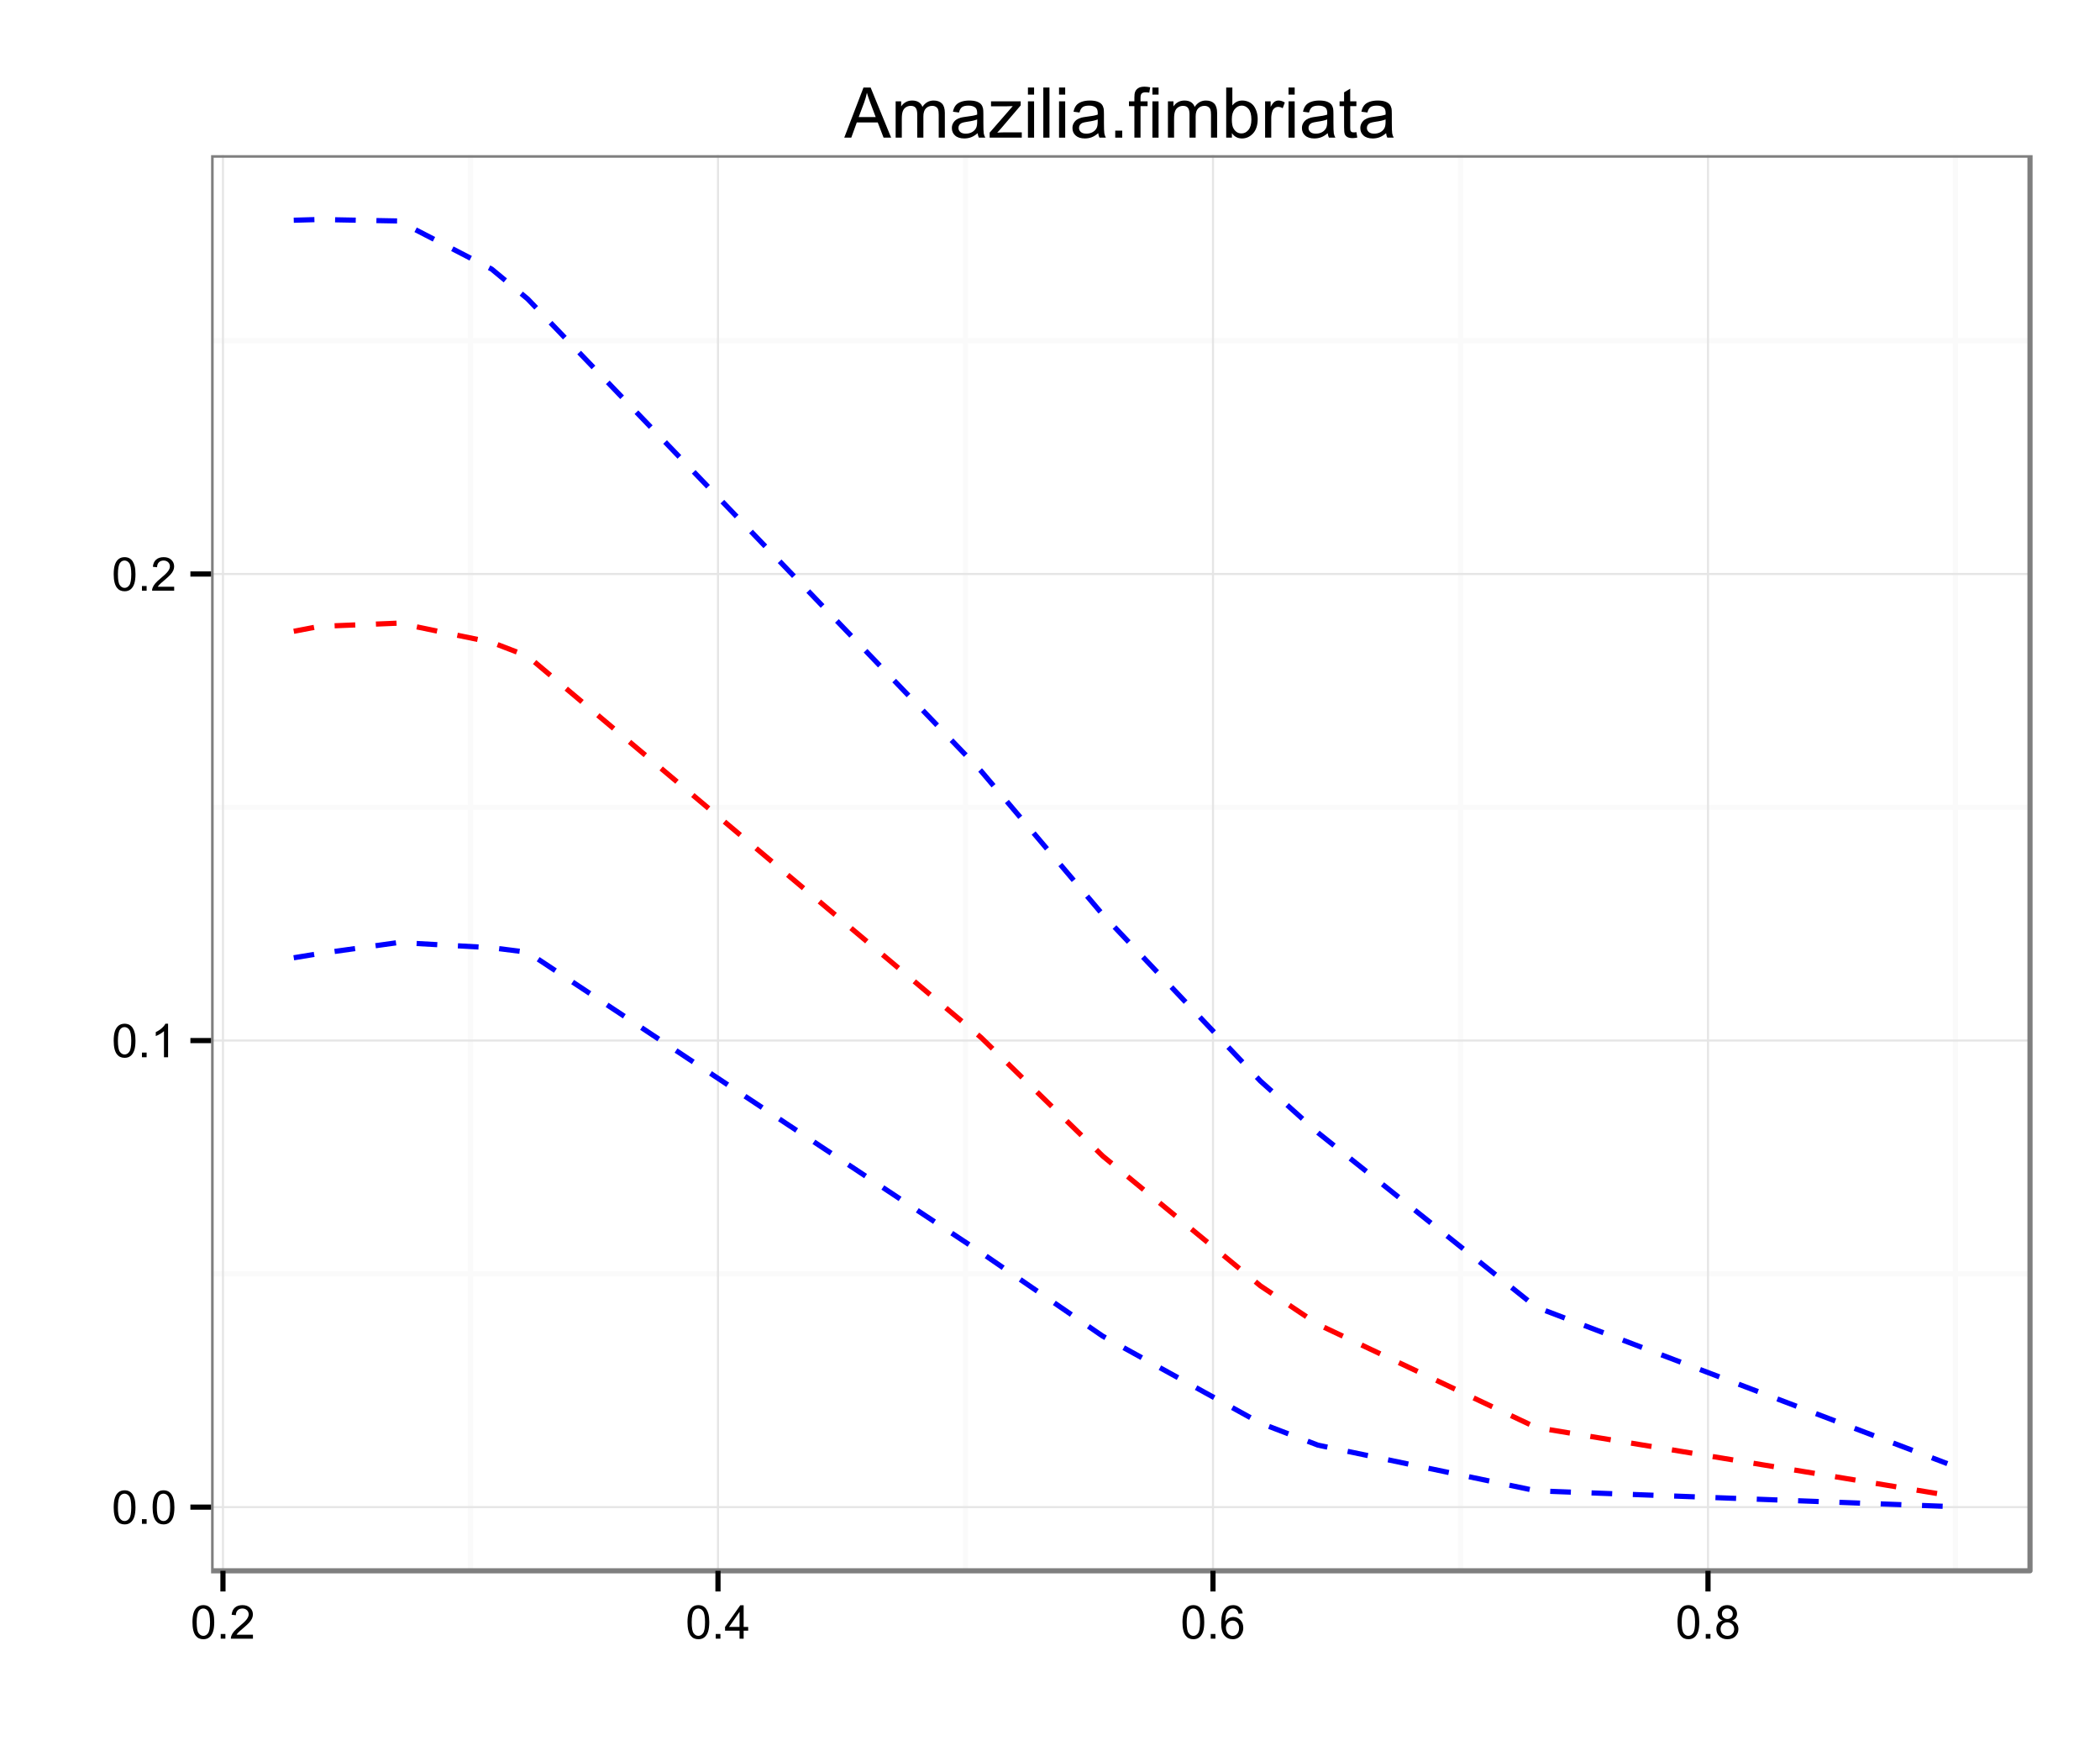
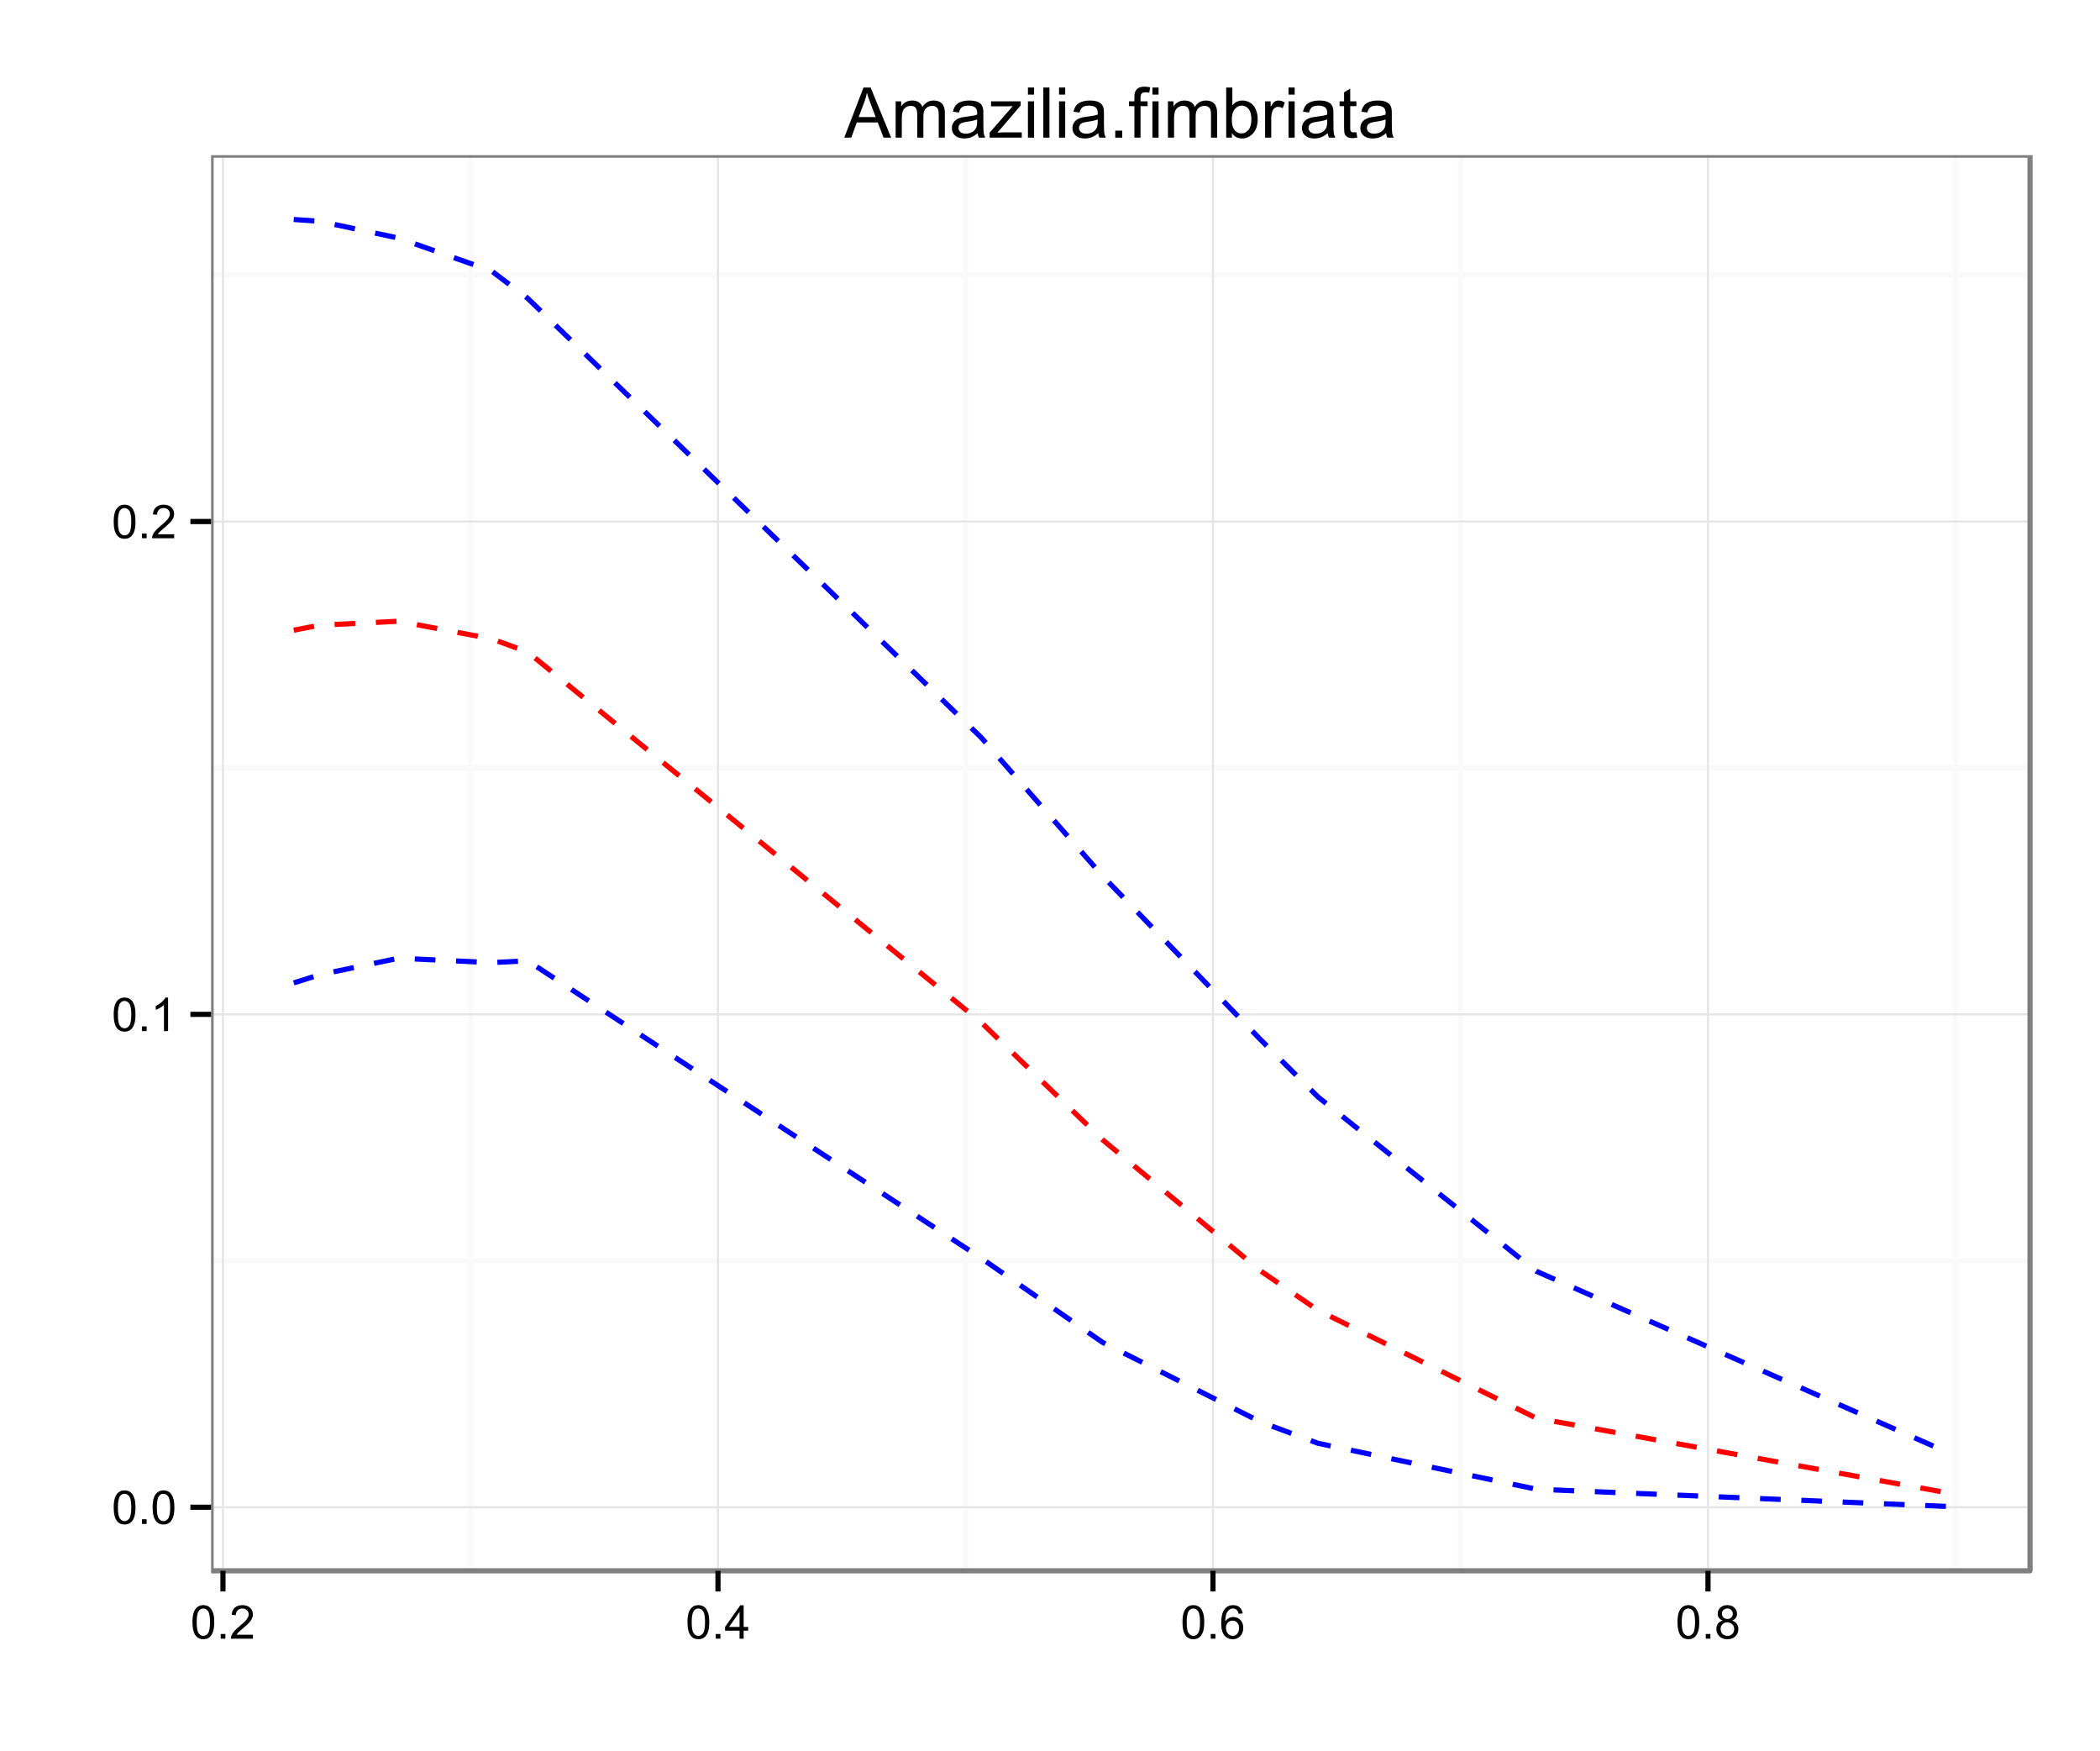
<svg xmlns="http://www.w3.org/2000/svg" xmlns:xlink="http://www.w3.org/1999/xlink" width="432pt" height="360pt" viewBox="0 0 432 360" version="1.1">
  <defs>
    <g>
      <symbol overflow="visible" id="glyph0-0">
        <path style="stroke:none;" d="M 0.398 -3.391 C 0.398 -4.199 0.48 -4.852 0.648 -5.352 C 0.812 -5.844 1.062 -6.227 1.395 -6.496 C 1.723 -6.762 2.137 -6.895 2.641 -6.898 C 3.004 -6.895 3.328 -6.82 3.609 -6.676 C 3.887 -6.523 4.113 -6.312 4.297 -6.035 C 4.477 -5.754 4.621 -5.41 4.723 -5.012 C 4.824 -4.605 4.875 -4.066 4.879 -3.391 C 4.875 -2.582 4.793 -1.93 4.629 -1.438 C 4.465 -0.938 4.215 -0.555 3.887 -0.289 C 3.555 -0.016 3.141 0.117 2.641 0.117 C 1.973 0.117 1.453 -0.117 1.078 -0.594 C 0.625 -1.164 0.398 -2.098 0.398 -3.391 Z M 1.266 -3.391 C 1.266 -2.258 1.395 -1.508 1.66 -1.137 C 1.922 -0.762 2.25 -0.574 2.641 -0.578 C 3.023 -0.574 3.348 -0.762 3.613 -1.141 C 3.875 -1.512 4.008 -2.262 4.012 -3.391 C 4.008 -4.52 3.875 -5.27 3.613 -5.645 C 3.348 -6.012 3.02 -6.199 2.629 -6.203 C 2.238 -6.199 1.93 -6.035 1.703 -5.711 C 1.41 -5.289 1.266 -4.516 1.266 -3.391 Z M 1.266 -3.391 " />
      </symbol>
      <symbol overflow="visible" id="glyph0-1">
        <path style="stroke:none;" d="M 0.871 0 L 0.871 -0.961 L 1.832 -0.961 L 1.832 0 Z M 0.871 0 " />
      </symbol>
      <symbol overflow="visible" id="glyph0-2">
        <path style="stroke:none;" d="M 3.578 0 L 2.734 0 L 2.734 -5.375 C 2.527 -5.18 2.262 -4.988 1.934 -4.793 C 1.602 -4.598 1.305 -4.453 1.047 -4.359 L 1.047 -5.176 C 1.516 -5.395 1.926 -5.664 2.281 -5.98 C 2.633 -6.293 2.883 -6.598 3.031 -6.898 L 3.578 -6.898 Z M 3.578 0 " />
      </symbol>
      <symbol overflow="visible" id="glyph0-3">
        <path style="stroke:none;" d="M 4.832 -0.812 L 4.832 0 L 0.289 0 C 0.281 -0.203 0.316 -0.398 0.391 -0.586 C 0.504 -0.895 0.688 -1.199 0.945 -1.5 C 1.195 -1.797 1.562 -2.141 2.047 -2.539 C 2.789 -3.148 3.297 -3.637 3.562 -3.996 C 3.824 -4.352 3.953 -4.688 3.957 -5.012 C 3.953 -5.34 3.836 -5.621 3.598 -5.855 C 3.355 -6.082 3.043 -6.199 2.664 -6.203 C 2.254 -6.199 1.93 -6.078 1.688 -5.836 C 1.441 -5.59 1.316 -5.25 1.316 -4.824 L 0.449 -4.914 C 0.508 -5.559 0.73 -6.051 1.121 -6.391 C 1.504 -6.727 2.023 -6.895 2.68 -6.898 C 3.336 -6.895 3.859 -6.715 4.246 -6.352 C 4.629 -5.984 4.82 -5.531 4.824 -4.992 C 4.82 -4.715 4.766 -4.441 4.652 -4.18 C 4.539 -3.91 4.352 -3.633 4.094 -3.34 C 3.832 -3.047 3.398 -2.645 2.793 -2.133 C 2.285 -1.707 1.961 -1.418 1.816 -1.266 C 1.672 -1.113 1.551 -0.961 1.461 -0.812 Z M 4.832 -0.812 " />
      </symbol>
      <symbol overflow="visible" id="glyph0-4">
        <path style="stroke:none;" d="M 3.102 0 L 3.102 -1.645 L 0.121 -1.645 L 0.121 -2.418 L 3.258 -6.871 L 3.945 -6.871 L 3.945 -2.418 L 4.875 -2.418 L 4.875 -1.645 L 3.945 -1.645 L 3.945 0 Z M 3.102 -2.418 L 3.102 -5.516 L 0.953 -2.418 Z M 3.102 -2.418 " />
      </symbol>
      <symbol overflow="visible" id="glyph0-5">
        <path style="stroke:none;" d="M 4.777 -5.188 L 3.938 -5.125 C 3.859 -5.453 3.75 -5.691 3.617 -5.844 C 3.387 -6.082 3.105 -6.203 2.773 -6.207 C 2.5 -6.203 2.266 -6.129 2.066 -5.98 C 1.797 -5.785 1.586 -5.504 1.438 -5.133 C 1.281 -4.758 1.203 -4.227 1.199 -3.543 C 1.398 -3.852 1.648 -4.082 1.945 -4.23 C 2.238 -4.379 2.543 -4.453 2.867 -4.457 C 3.426 -4.453 3.906 -4.246 4.305 -3.836 C 4.699 -3.418 4.898 -2.883 4.898 -2.23 C 4.898 -1.797 4.805 -1.395 4.617 -1.027 C 4.43 -0.652 4.172 -0.371 3.852 -0.176 C 3.523 0.02 3.156 0.117 2.746 0.117 C 2.039 0.117 1.465 -0.141 1.023 -0.656 C 0.578 -1.172 0.355 -2.023 0.359 -3.215 C 0.355 -4.539 0.602 -5.504 1.098 -6.113 C 1.52 -6.633 2.098 -6.895 2.828 -6.898 C 3.363 -6.895 3.805 -6.746 4.152 -6.445 C 4.496 -6.141 4.703 -5.719 4.777 -5.188 Z M 1.332 -2.227 C 1.328 -1.934 1.391 -1.652 1.516 -1.391 C 1.637 -1.121 1.809 -0.922 2.035 -0.785 C 2.254 -0.645 2.488 -0.574 2.734 -0.578 C 3.086 -0.574 3.391 -0.719 3.648 -1.008 C 3.902 -1.293 4.031 -1.684 4.035 -2.18 C 4.031 -2.652 3.906 -3.023 3.656 -3.301 C 3.402 -3.57 3.082 -3.707 2.699 -3.711 C 2.316 -3.707 1.992 -3.57 1.73 -3.301 C 1.461 -3.023 1.328 -2.668 1.332 -2.227 Z M 1.332 -2.227 " />
      </symbol>
      <symbol overflow="visible" id="glyph0-6">
        <path style="stroke:none;" d="M 1.695 -3.727 C 1.344 -3.852 1.086 -4.031 0.918 -4.273 C 0.746 -4.508 0.66 -4.793 0.664 -5.129 C 0.66 -5.625 0.84 -6.047 1.203 -6.387 C 1.559 -6.727 2.039 -6.895 2.641 -6.898 C 3.238 -6.895 3.719 -6.723 4.086 -6.375 C 4.449 -6.027 4.633 -5.602 4.637 -5.105 C 4.633 -4.781 4.551 -4.504 4.383 -4.27 C 4.215 -4.031 3.961 -3.852 3.625 -3.727 C 4.043 -3.586 4.363 -3.363 4.586 -3.059 C 4.805 -2.754 4.914 -2.387 4.918 -1.965 C 4.914 -1.371 4.707 -0.879 4.293 -0.48 C 3.875 -0.082 3.328 0.117 2.652 0.117 C 1.973 0.117 1.426 -0.082 1.012 -0.484 C 0.594 -0.883 0.387 -1.383 0.391 -1.988 C 0.387 -2.43 0.5 -2.805 0.73 -3.109 C 0.953 -3.41 1.273 -3.617 1.695 -3.727 Z M 1.527 -5.156 C 1.523 -4.828 1.629 -4.562 1.84 -4.359 C 2.051 -4.152 2.32 -4.047 2.656 -4.051 C 2.977 -4.047 3.246 -4.148 3.457 -4.355 C 3.664 -4.559 3.766 -4.812 3.77 -5.109 C 3.766 -5.418 3.66 -5.676 3.445 -5.891 C 3.23 -6.098 2.965 -6.203 2.648 -6.207 C 2.324 -6.203 2.055 -6.102 1.844 -5.895 C 1.629 -5.688 1.523 -5.441 1.527 -5.156 Z M 1.258 -1.984 C 1.254 -1.738 1.309 -1.504 1.426 -1.281 C 1.535 -1.055 1.707 -0.883 1.934 -0.762 C 2.16 -0.637 2.402 -0.574 2.664 -0.578 C 3.062 -0.574 3.395 -0.703 3.66 -0.965 C 3.922 -1.223 4.055 -1.551 4.055 -1.953 C 4.055 -2.355 3.918 -2.691 3.648 -2.961 C 3.375 -3.223 3.035 -3.355 2.633 -3.359 C 2.234 -3.355 1.906 -3.227 1.648 -2.965 C 1.383 -2.703 1.254 -2.375 1.258 -1.984 Z M 1.258 -1.984 " />
      </symbol>
      <symbol overflow="visible" id="glyph1-0">
        <path style="stroke:none;" d="M -0.02 0 L 3.938 -10.309 L 5.406 -10.309 L 9.625 0 L 8.07 0 L 6.871 -3.121 L 2.559 -3.121 L 1.426 0 Z M 2.953 -4.234 L 6.449 -4.234 L 5.371 -7.086 C 5.039 -7.949 4.797 -8.664 4.641 -9.227 C 4.508 -8.562 4.32 -7.906 4.086 -7.258 Z M 2.953 -4.234 " />
      </symbol>
      <symbol overflow="visible" id="glyph1-1">
        <path style="stroke:none;" d="M 0.949 0 L 0.949 -7.469 L 2.082 -7.469 L 2.082 -6.418 C 2.312 -6.781 2.625 -7.078 3.016 -7.301 C 3.402 -7.523 3.844 -7.633 4.344 -7.637 C 4.895 -7.633 5.352 -7.52 5.707 -7.289 C 6.059 -7.059 6.305 -6.738 6.453 -6.328 C 7.039 -7.199 7.809 -7.633 8.762 -7.637 C 9.496 -7.633 10.066 -7.43 10.469 -7.02 C 10.863 -6.609 11.062 -5.977 11.066 -5.125 L 11.066 0 L 9.809 0 L 9.809 -4.703 C 9.809 -5.207 9.766 -5.57 9.684 -5.797 C 9.602 -6.016 9.453 -6.195 9.238 -6.336 C 9.02 -6.469 8.766 -6.539 8.48 -6.539 C 7.949 -6.539 7.516 -6.363 7.172 -6.016 C 6.824 -5.664 6.648 -5.105 6.652 -4.34 L 6.652 0 L 5.387 0 L 5.387 -4.852 C 5.383 -5.414 5.281 -5.836 5.074 -6.117 C 4.867 -6.398 4.527 -6.539 4.062 -6.539 C 3.703 -6.539 3.375 -6.445 3.074 -6.258 C 2.77 -6.07 2.551 -5.793 2.418 -5.434 C 2.281 -5.07 2.215 -4.551 2.215 -3.875 L 2.215 0 Z M 0.949 0 " />
      </symbol>
      <symbol overflow="visible" id="glyph1-2">
        <path style="stroke:none;" d="M 5.82 -0.922 C 5.348 -0.52 4.898 -0.238 4.465 -0.078 C 4.031 0.086 3.566 0.164 3.074 0.168 C 2.25 0.164 1.617 -0.035 1.18 -0.434 C 0.734 -0.832 0.516 -1.344 0.52 -1.969 C 0.516 -2.332 0.598 -2.664 0.77 -2.969 C 0.934 -3.27 1.152 -3.512 1.422 -3.699 C 1.691 -3.879 1.996 -4.02 2.336 -4.113 C 2.582 -4.176 2.957 -4.238 3.461 -4.305 C 4.48 -4.422 5.23 -4.566 5.715 -4.738 C 5.715 -4.91 5.719 -5.02 5.723 -5.07 C 5.719 -5.582 5.598 -5.945 5.363 -6.16 C 5.035 -6.441 4.555 -6.586 3.922 -6.59 C 3.324 -6.586 2.887 -6.48 2.605 -6.273 C 2.32 -6.062 2.109 -5.695 1.977 -5.168 L 0.738 -5.336 C 0.848 -5.863 1.031 -6.293 1.293 -6.621 C 1.547 -6.945 1.918 -7.195 2.41 -7.371 C 2.895 -7.547 3.461 -7.633 4.105 -7.637 C 4.742 -7.633 5.262 -7.559 5.66 -7.41 C 6.059 -7.258 6.352 -7.07 6.539 -6.844 C 6.727 -6.617 6.855 -6.328 6.934 -5.984 C 6.973 -5.766 6.996 -5.379 6.996 -4.816 L 6.996 -3.129 C 6.996 -1.949 7.02 -1.203 7.074 -0.895 C 7.125 -0.582 7.234 -0.285 7.398 0 L 6.074 0 C 5.941 -0.262 5.855 -0.566 5.82 -0.922 Z M 5.715 -3.746 C 5.254 -3.555 4.566 -3.398 3.648 -3.27 C 3.125 -3.191 2.758 -3.105 2.543 -3.016 C 2.328 -2.918 2.16 -2.781 2.047 -2.605 C 1.926 -2.422 1.867 -2.223 1.871 -2.004 C 1.867 -1.664 1.996 -1.383 2.254 -1.16 C 2.508 -0.934 2.883 -0.82 3.375 -0.824 C 3.859 -0.82 4.293 -0.926 4.676 -1.141 C 5.055 -1.352 5.332 -1.645 5.512 -2.02 C 5.645 -2.301 5.711 -2.723 5.715 -3.285 Z M 5.715 -3.746 " />
      </symbol>
      <symbol overflow="visible" id="glyph1-3">
        <path style="stroke:none;" d="M 0.281 0 L 0.281 -1.027 L 5.035 -6.484 C 4.492 -6.453 4.016 -6.438 3.605 -6.441 L 0.562 -6.441 L 0.562 -7.469 L 6.664 -7.469 L 6.664 -6.629 L 2.621 -1.891 L 1.844 -1.027 C 2.406 -1.066 2.938 -1.09 3.438 -1.09 L 6.891 -1.09 L 6.891 0 Z M 0.281 0 " />
      </symbol>
      <symbol overflow="visible" id="glyph1-4">
        <path style="stroke:none;" d="M 0.957 -8.852 L 0.957 -10.309 L 2.223 -10.309 L 2.223 -8.852 Z M 0.957 0 L 0.957 -7.469 L 2.223 -7.469 L 2.223 0 Z M 0.957 0 " />
      </symbol>
      <symbol overflow="visible" id="glyph1-5">
        <path style="stroke:none;" d="M 0.922 0 L 0.922 -10.309 L 2.188 -10.309 L 2.188 0 Z M 0.922 0 " />
      </symbol>
      <symbol overflow="visible" id="glyph1-6">
        <path style="stroke:none;" d="M 1.309 0 L 1.309 -1.441 L 2.75 -1.441 L 2.75 0 Z M 1.309 0 " />
      </symbol>
      <symbol overflow="visible" id="glyph1-7">
        <path style="stroke:none;" d="M 1.25 0 L 1.25 -6.484 L 0.133 -6.484 L 0.133 -7.469 L 1.25 -7.469 L 1.25 -8.262 C 1.246 -8.762 1.293 -9.133 1.387 -9.379 C 1.504 -9.703 1.719 -9.969 2.027 -10.176 C 2.332 -10.379 2.762 -10.48 3.32 -10.484 C 3.672 -10.48 4.066 -10.438 4.5 -10.355 L 4.309 -9.254 C 4.043 -9.297 3.797 -9.32 3.566 -9.324 C 3.18 -9.32 2.906 -9.238 2.75 -9.078 C 2.586 -8.91 2.508 -8.605 2.512 -8.156 L 2.512 -7.469 L 3.965 -7.469 L 3.965 -6.484 L 2.512 -6.484 L 2.512 0 Z M 1.25 0 " />
      </symbol>
      <symbol overflow="visible" id="glyph1-8">
        <path style="stroke:none;" d="M 2.117 0 L 0.941 0 L 0.941 -10.309 L 2.207 -10.309 L 2.207 -6.629 C 2.738 -7.297 3.422 -7.633 4.254 -7.637 C 4.711 -7.633 5.145 -7.543 5.555 -7.359 C 5.965 -7.172 6.301 -6.91 6.57 -6.578 C 6.832 -6.238 7.039 -5.832 7.191 -5.363 C 7.34 -4.887 7.418 -4.383 7.418 -3.848 C 7.418 -2.562 7.102 -1.574 6.469 -0.879 C 5.836 -0.184 5.074 0.164 4.191 0.168 C 3.305 0.164 2.613 -0.199 2.117 -0.934 Z M 2.102 -3.789 C 2.098 -2.891 2.219 -2.242 2.469 -1.848 C 2.863 -1.191 3.402 -0.867 4.086 -0.871 C 4.633 -0.867 5.113 -1.105 5.52 -1.59 C 5.922 -2.066 6.121 -2.785 6.125 -3.742 C 6.121 -4.715 5.93 -5.434 5.543 -5.898 C 5.156 -6.359 4.688 -6.59 4.141 -6.594 C 3.586 -6.59 3.109 -6.352 2.707 -5.871 C 2.301 -5.391 2.098 -4.695 2.102 -3.789 Z M 2.102 -3.789 " />
      </symbol>
      <symbol overflow="visible" id="glyph1-9">
        <path style="stroke:none;" d="M 0.934 0 L 0.934 -7.469 L 2.074 -7.469 L 2.074 -6.336 C 2.363 -6.859 2.629 -7.211 2.879 -7.383 C 3.121 -7.551 3.395 -7.633 3.691 -7.637 C 4.117 -7.633 4.551 -7.496 4.992 -7.227 L 4.555 -6.055 C 4.242 -6.234 3.934 -6.328 3.629 -6.328 C 3.348 -6.328 3.102 -6.242 2.883 -6.078 C 2.66 -5.906 2.5 -5.676 2.41 -5.387 C 2.266 -4.934 2.195 -4.441 2.199 -3.91 L 2.199 0 Z M 0.934 0 " />
      </symbol>
      <symbol overflow="visible" id="glyph1-10">
        <path style="stroke:none;" d="M 3.711 -1.133 L 3.895 -0.016 C 3.535 0.059 3.215 0.094 2.938 0.098 C 2.477 0.094 2.121 0.023 1.871 -0.117 C 1.613 -0.262 1.438 -0.453 1.336 -0.691 C 1.23 -0.926 1.176 -1.422 1.18 -2.188 L 1.18 -6.484 L 0.254 -6.484 L 0.254 -7.469 L 1.18 -7.469 L 1.18 -9.316 L 2.441 -10.074 L 2.441 -7.469 L 3.711 -7.469 L 3.711 -6.484 L 2.441 -6.484 L 2.441 -2.117 C 2.438 -1.75 2.461 -1.52 2.508 -1.418 C 2.551 -1.316 2.621 -1.234 2.723 -1.172 C 2.82 -1.109 2.965 -1.078 3.156 -1.082 C 3.293 -1.078 3.477 -1.094 3.711 -1.133 Z M 3.711 -1.133 " />
      </symbol>
    </g>
    <clipPath id="clip1">
      <path d="M 43.422 31.906 L 418.602 31.906 L 418.602 324.051 L 43.422 324.051 Z M 43.422 31.906 " />
    </clipPath>
  </defs>
-   <g id="surface36">
+   <g id="surface31">
    <rect x="0" y="0" width="432" height="360" style="fill:rgb(100%,100%,100%);fill-opacity:1;stroke:none;" />
    <rect x="0" y="0" width="432" height="360" style="fill:rgb(100%,100%,100%);fill-opacity:1;stroke:none;" />
    <path style="fill:none;stroke-width:1.063;stroke-linecap:round;stroke-linejoin:round;stroke:rgb(100%,100%,100%);stroke-opacity:1;stroke-miterlimit:10;" d="M 0 360 L 432 360 L 432 0 L 0 0 Z M 0 360 " />
    <g clip-path="url(#clip1)" clip-rule="nonzero">
      <path style=" stroke:none;fill-rule:nonzero;fill:rgb(100%,100%,100%);fill-opacity:1;" d="M 43.422 323.051 L 417.602 323.051 L 417.602 31.906 L 43.422 31.906 Z M 43.422 323.051 " />
-       <path style="fill:none;stroke-width:1.063;stroke-linecap:butt;stroke-linejoin:round;stroke:rgb(98.039%,98.039%,98.039%);stroke-opacity:1;stroke-miterlimit:10;" d="M 43.422 261.98 L 417.602 261.98 " />
-       <path style="fill:none;stroke-width:1.063;stroke-linecap:butt;stroke-linejoin:round;stroke:rgb(98.039%,98.039%,98.039%);stroke-opacity:1;stroke-miterlimit:10;" d="M 43.422 166.027 L 417.602 166.027 " />
-       <path style="fill:none;stroke-width:1.063;stroke-linecap:butt;stroke-linejoin:round;stroke:rgb(98.039%,98.039%,98.039%);stroke-opacity:1;stroke-miterlimit:10;" d="M 43.422 70.074 L 417.602 70.074 " />
+       <path style="fill:none;stroke-width:1.063;stroke-linecap:butt;stroke-linejoin:round;stroke:rgb(98.039%,98.039%,98.039%);stroke-opacity:1;stroke-miterlimit:10;" d="M 43.422 259.297 L 417.602 259.297 " />
+       <path style="fill:none;stroke-width:1.063;stroke-linecap:butt;stroke-linejoin:round;stroke:rgb(98.039%,98.039%,98.039%);stroke-opacity:1;stroke-miterlimit:10;" d="M 43.422 157.938 L 417.602 157.938 " />
+       <path style="fill:none;stroke-width:1.063;stroke-linecap:butt;stroke-linejoin:round;stroke:rgb(98.039%,98.039%,98.039%);stroke-opacity:1;stroke-miterlimit:10;" d="M 43.422 56.574 L 417.602 56.574 " />
      <path style="fill:none;stroke-width:1.063;stroke-linecap:butt;stroke-linejoin:round;stroke:rgb(98.039%,98.039%,98.039%);stroke-opacity:1;stroke-miterlimit:10;" d="M 96.785 323.051 L 96.785 31.906 " />
      <path style="fill:none;stroke-width:1.063;stroke-linecap:butt;stroke-linejoin:round;stroke:rgb(98.039%,98.039%,98.039%);stroke-opacity:1;stroke-miterlimit:10;" d="M 198.613 323.051 L 198.613 31.906 " />
      <path style="fill:none;stroke-width:1.063;stroke-linecap:butt;stroke-linejoin:round;stroke:rgb(98.039%,98.039%,98.039%);stroke-opacity:1;stroke-miterlimit:10;" d="M 300.445 323.051 L 300.445 31.906 " />
      <path style="fill:none;stroke-width:1.063;stroke-linecap:butt;stroke-linejoin:round;stroke:rgb(98.039%,98.039%,98.039%);stroke-opacity:1;stroke-miterlimit:10;" d="M 402.273 323.051 L 402.273 31.906 " />
-       <path style="fill:none;stroke-width:0.425;stroke-linecap:butt;stroke-linejoin:round;stroke:rgb(89.804%,89.804%,89.804%);stroke-opacity:1;stroke-miterlimit:10;" d="M 43.422 309.957 L 417.602 309.957 " />
-       <path style="fill:none;stroke-width:0.425;stroke-linecap:butt;stroke-linejoin:round;stroke:rgb(89.804%,89.804%,89.804%);stroke-opacity:1;stroke-miterlimit:10;" d="M 43.422 214.004 L 417.602 214.004 " />
-       <path style="fill:none;stroke-width:0.425;stroke-linecap:butt;stroke-linejoin:round;stroke:rgb(89.804%,89.804%,89.804%);stroke-opacity:1;stroke-miterlimit:10;" d="M 43.422 118.051 L 417.602 118.051 " />
+       <path style="fill:none;stroke-width:0.425;stroke-linecap:butt;stroke-linejoin:round;stroke:rgb(89.804%,89.804%,89.804%);stroke-opacity:1;stroke-miterlimit:10;" d="M 43.422 309.98 L 417.602 309.98 " />
+       <path style="fill:none;stroke-width:0.425;stroke-linecap:butt;stroke-linejoin:round;stroke:rgb(89.804%,89.804%,89.804%);stroke-opacity:1;stroke-miterlimit:10;" d="M 43.422 208.617 L 417.602 208.617 " />
+       <path style="fill:none;stroke-width:0.425;stroke-linecap:butt;stroke-linejoin:round;stroke:rgb(89.804%,89.804%,89.804%);stroke-opacity:1;stroke-miterlimit:10;" d="M 43.422 107.258 L 417.602 107.258 " />
      <path style="fill:none;stroke-width:0.425;stroke-linecap:butt;stroke-linejoin:round;stroke:rgb(89.804%,89.804%,89.804%);stroke-opacity:1;stroke-miterlimit:10;" d="M 45.867 323.051 L 45.867 31.906 " />
      <path style="fill:none;stroke-width:0.425;stroke-linecap:butt;stroke-linejoin:round;stroke:rgb(89.804%,89.804%,89.804%);stroke-opacity:1;stroke-miterlimit:10;" d="M 147.699 323.051 L 147.699 31.906 " />
      <path style="fill:none;stroke-width:0.425;stroke-linecap:butt;stroke-linejoin:round;stroke:rgb(89.804%,89.804%,89.804%);stroke-opacity:1;stroke-miterlimit:10;" d="M 249.527 323.051 L 249.527 31.906 " />
      <path style="fill:none;stroke-width:0.425;stroke-linecap:butt;stroke-linejoin:round;stroke:rgb(89.804%,89.804%,89.804%);stroke-opacity:1;stroke-miterlimit:10;" d="M 351.359 323.051 L 351.359 31.906 " />
-       <path style="fill:none;stroke-width:1.063;stroke-linecap:butt;stroke-linejoin:round;stroke:rgb(100%,0%,0%);stroke-opacity:1;stroke-dasharray:4.252,4.252;stroke-miterlimit:1;" d="M 60.43 129.836 L 65.668 128.828 L 82.004 128.156 L 101.145 132.102 L 108.547 134.953 L 201.82 213.375 L 226.824 237.73 L 259.293 264.453 L 271.121 272.379 L 316.02 293.582 L 400.594 307.508 " />
-       <path style="fill:none;stroke-width:1.063;stroke-linecap:butt;stroke-linejoin:round;stroke:rgb(0%,0%,100%);stroke-opacity:1;stroke-dasharray:4.252,4.252;stroke-miterlimit:1;" d="M 60.43 45.293 L 65.668 45.141 L 82.004 45.449 L 101.145 55.344 L 108.547 61.477 L 201.82 158.57 L 226.824 188.07 L 259.293 222.336 L 271.121 232.949 L 316.02 268.836 L 400.594 301.012 " />
-       <path style="fill:none;stroke-width:1.063;stroke-linecap:butt;stroke-linejoin:round;stroke:rgb(0%,0%,100%);stroke-opacity:1;stroke-dasharray:4.252,4.252;stroke-miterlimit:1;" d="M 60.43 196.977 L 65.668 196.117 L 82.004 193.836 L 101.145 194.91 L 108.547 195.844 L 201.82 257.605 L 226.824 274.781 L 259.293 292.691 L 271.121 297.211 L 316.02 306.602 L 400.594 309.816 " />
+       <path style="fill:none;stroke-width:1.063;stroke-linecap:butt;stroke-linejoin:round;stroke:rgb(100%,0%,0%);stroke-opacity:1;stroke-dasharray:4.252,4.252;stroke-miterlimit:1;" d="M 60.43 129.613 L 65.668 128.586 L 82.004 127.762 L 101.145 131.391 L 108.547 134.086 L 201.82 210.25 L 226.824 234.414 L 259.293 261.355 L 271.121 269.473 L 316.02 291.648 L 400.594 307.012 " />
+       <path style="fill:none;stroke-width:1.063;stroke-linecap:butt;stroke-linejoin:round;stroke:rgb(0%,0%,100%);stroke-opacity:1;stroke-dasharray:4.252,4.252;stroke-miterlimit:1;" d="M 60.43 45.141 L 65.668 45.496 L 82.004 48.969 L 101.145 55.738 L 108.547 61.348 L 201.82 151.652 L 226.824 180.156 L 259.293 213.797 L 271.121 225.59 L 316.02 261.441 L 400.594 298.672 " />
+       <path style="fill:none;stroke-width:1.063;stroke-linecap:butt;stroke-linejoin:round;stroke:rgb(0%,0%,100%);stroke-opacity:1;stroke-dasharray:4.252,4.252;stroke-miterlimit:1;" d="M 60.43 202.152 L 65.668 200.484 L 82.004 197.066 L 101.145 197.977 L 108.547 197.598 L 201.82 258.738 L 226.824 276.082 L 259.293 292.426 L 271.121 296.828 L 316.02 306.27 L 400.594 309.816 " />
      <path style="fill:none;stroke-width:1.063;stroke-linecap:round;stroke-linejoin:round;stroke:rgb(49.804%,49.804%,49.804%);stroke-opacity:1;stroke-miterlimit:10;" d="M 43.422 323.051 L 417.602 323.051 L 417.602 31.906 L 43.422 31.906 Z M 43.422 323.051 " />
    </g>
    <g style="fill:rgb(0%,0%,0%);fill-opacity:1;">
-       <use xlink:href="#glyph0-0" x="22.992" y="313.395" />
-       <use xlink:href="#glyph0-1" x="28.331" y="313.395" />
-       <use xlink:href="#glyph0-0" x="30.998" y="313.395" />
+       <use xlink:href="#glyph0-0" x="22.992" y="313.414" />
+       <use xlink:href="#glyph0-1" x="28.331" y="313.414" />
+       <use xlink:href="#glyph0-0" x="30.998" y="313.414" />
    </g>
    <g style="fill:rgb(0%,0%,0%);fill-opacity:1;">
-       <use xlink:href="#glyph0-0" x="22.992" y="217.438" />
-       <use xlink:href="#glyph0-1" x="28.331" y="217.438" />
-       <use xlink:href="#glyph0-2" x="30.998" y="217.438" />
+       <use xlink:href="#glyph0-0" x="22.992" y="212.055" />
+       <use xlink:href="#glyph0-1" x="28.331" y="212.055" />
+       <use xlink:href="#glyph0-2" x="30.998" y="212.055" />
    </g>
    <g style="fill:rgb(0%,0%,0%);fill-opacity:1;">
-       <use xlink:href="#glyph0-0" x="22.992" y="121.484" />
-       <use xlink:href="#glyph0-1" x="28.331" y="121.484" />
-       <use xlink:href="#glyph0-3" x="30.998" y="121.484" />
+       <use xlink:href="#glyph0-0" x="22.992" y="110.691" />
+       <use xlink:href="#glyph0-1" x="28.331" y="110.691" />
+       <use xlink:href="#glyph0-3" x="30.998" y="110.691" />
    </g>
-     <path style="fill:none;stroke-width:1.063;stroke-linecap:butt;stroke-linejoin:round;stroke:rgb(0%,0%,0%);stroke-opacity:1;stroke-miterlimit:10;" d="M 39.168 309.957 L 43.422 309.957 " />
-     <path style="fill:none;stroke-width:1.063;stroke-linecap:butt;stroke-linejoin:round;stroke:rgb(0%,0%,0%);stroke-opacity:1;stroke-miterlimit:10;" d="M 39.168 214.004 L 43.422 214.004 " />
-     <path style="fill:none;stroke-width:1.063;stroke-linecap:butt;stroke-linejoin:round;stroke:rgb(0%,0%,0%);stroke-opacity:1;stroke-miterlimit:10;" d="M 39.168 118.051 L 43.422 118.051 " />
+     <path style="fill:none;stroke-width:1.063;stroke-linecap:butt;stroke-linejoin:round;stroke:rgb(0%,0%,0%);stroke-opacity:1;stroke-miterlimit:10;" d="M 39.168 309.98 L 43.422 309.98 " />
+     <path style="fill:none;stroke-width:1.063;stroke-linecap:butt;stroke-linejoin:round;stroke:rgb(0%,0%,0%);stroke-opacity:1;stroke-miterlimit:10;" d="M 39.168 208.617 L 43.422 208.617 " />
+     <path style="fill:none;stroke-width:1.063;stroke-linecap:butt;stroke-linejoin:round;stroke:rgb(0%,0%,0%);stroke-opacity:1;stroke-miterlimit:10;" d="M 39.168 107.258 L 43.422 107.258 " />
    <path style="fill:none;stroke-width:1.063;stroke-linecap:butt;stroke-linejoin:round;stroke:rgb(0%,0%,0%);stroke-opacity:1;stroke-miterlimit:10;" d="M 45.867 327.305 L 45.867 323.051 " />
    <path style="fill:none;stroke-width:1.063;stroke-linecap:butt;stroke-linejoin:round;stroke:rgb(0%,0%,0%);stroke-opacity:1;stroke-miterlimit:10;" d="M 147.699 327.305 L 147.699 323.051 " />
    <path style="fill:none;stroke-width:1.063;stroke-linecap:butt;stroke-linejoin:round;stroke:rgb(0%,0%,0%);stroke-opacity:1;stroke-miterlimit:10;" d="M 249.527 327.305 L 249.527 323.051 " />
    <path style="fill:none;stroke-width:1.063;stroke-linecap:butt;stroke-linejoin:round;stroke:rgb(0%,0%,0%);stroke-opacity:1;stroke-miterlimit:10;" d="M 351.359 327.305 L 351.359 323.051 " />
    <g style="fill:rgb(0%,0%,0%);fill-opacity:1;">
      <use xlink:href="#glyph0-0" x="39.195" y="337.012" />
      <use xlink:href="#glyph0-1" x="44.534" y="337.012" />
      <use xlink:href="#glyph0-3" x="47.202" y="337.012" />
    </g>
    <g style="fill:rgb(0%,0%,0%);fill-opacity:1;">
      <use xlink:href="#glyph0-0" x="141.027" y="337.012" />
      <use xlink:href="#glyph0-1" x="146.366" y="337.012" />
      <use xlink:href="#glyph0-4" x="149.034" y="337.012" />
    </g>
    <g style="fill:rgb(0%,0%,0%);fill-opacity:1;">
      <use xlink:href="#glyph0-0" x="242.855" y="337.012" />
      <use xlink:href="#glyph0-1" x="248.195" y="337.012" />
      <use xlink:href="#glyph0-5" x="250.862" y="337.012" />
    </g>
    <g style="fill:rgb(0%,0%,0%);fill-opacity:1;">
      <use xlink:href="#glyph0-0" x="344.688" y="337.012" />
      <use xlink:href="#glyph0-1" x="350.027" y="337.012" />
      <use xlink:href="#glyph0-6" x="352.694" y="337.012" />
    </g>
    <g style="fill:rgb(0%,0%,0%);fill-opacity:1;">
      <use xlink:href="#glyph1-0" x="173.695" y="28.309" />
      <use xlink:href="#glyph1-1" x="183.3" y="28.309" />
      <use xlink:href="#glyph1-2" x="195.295" y="28.309" />
      <use xlink:href="#glyph1-3" x="203.304" y="28.309" />
      <use xlink:href="#glyph1-4" x="210.504" y="28.309" />
      <use xlink:href="#glyph1-5" x="213.703" y="28.309" />
      <use xlink:href="#glyph1-4" x="216.902" y="28.309" />
      <use xlink:href="#glyph1-2" x="220.102" y="28.309" />
      <use xlink:href="#glyph1-6" x="228.11" y="28.309" />
      <use xlink:href="#glyph1-7" x="232.111" y="28.309" />
      <use xlink:href="#glyph1-4" x="236.112" y="28.309" />
      <use xlink:href="#glyph1-1" x="239.311" y="28.309" />
      <use xlink:href="#glyph1-8" x="251.306" y="28.309" />
      <use xlink:href="#glyph1-9" x="259.315" y="28.309" />
      <use xlink:href="#glyph1-4" x="264.11" y="28.309" />
      <use xlink:href="#glyph1-2" x="267.309" y="28.309" />
      <use xlink:href="#glyph1-10" x="275.318" y="28.309" />
      <use xlink:href="#glyph1-2" x="279.319" y="28.309" />
    </g>
  </g>
</svg>
